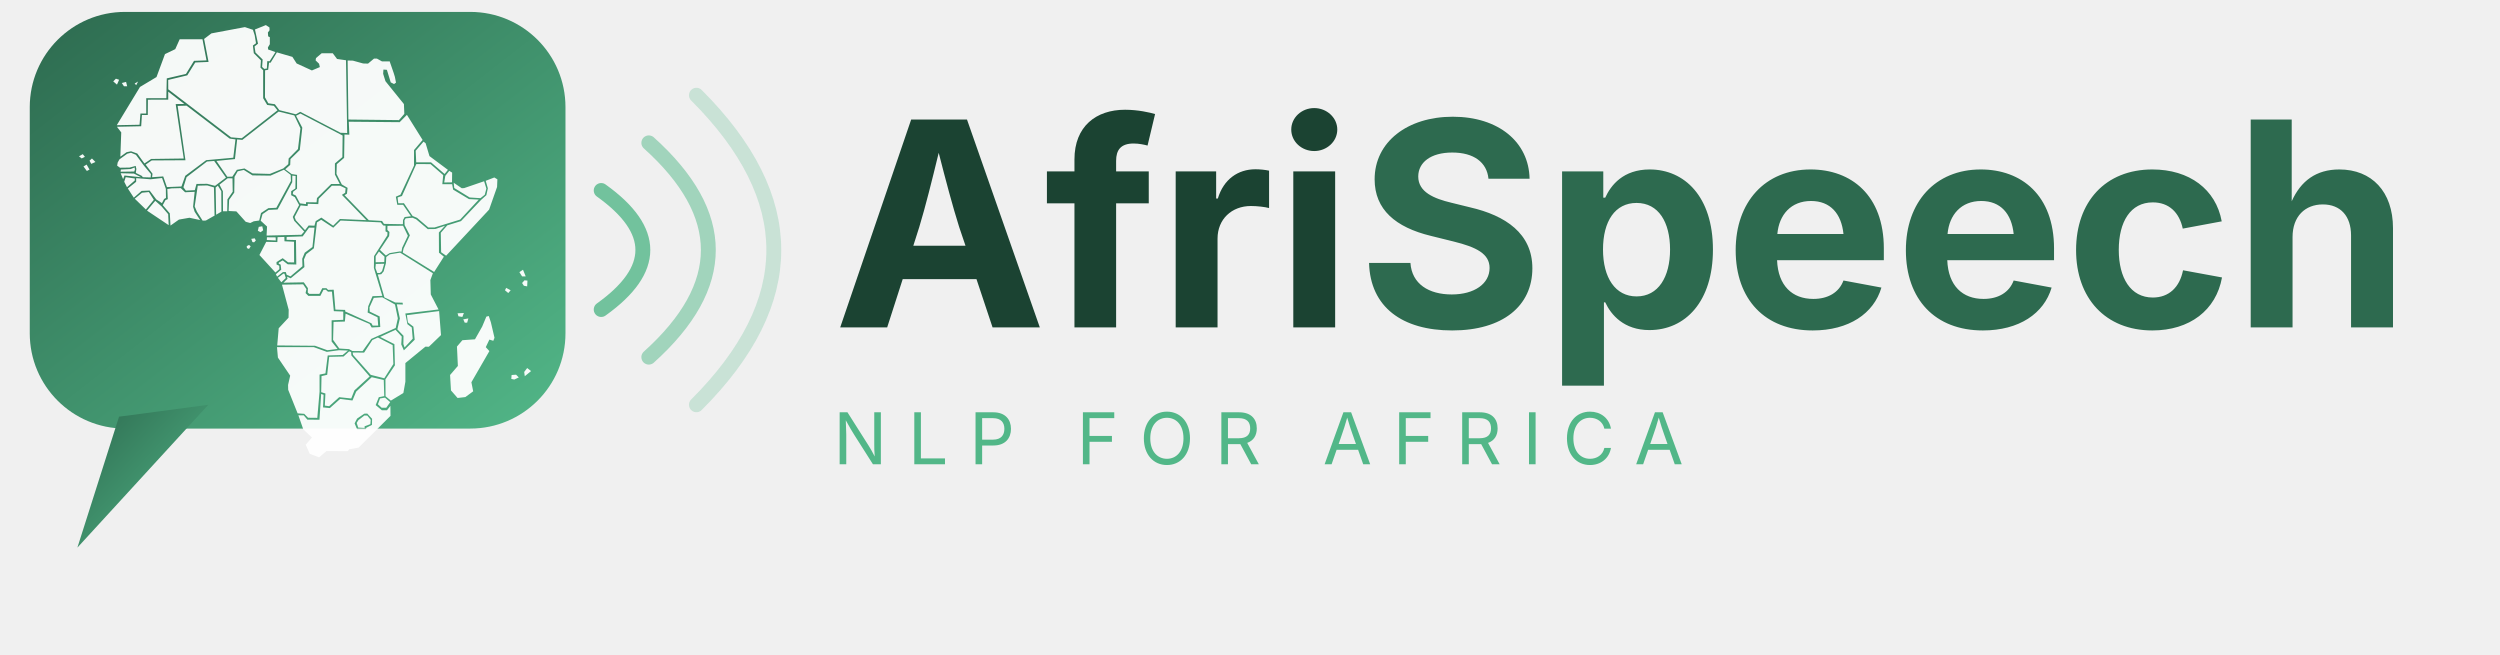
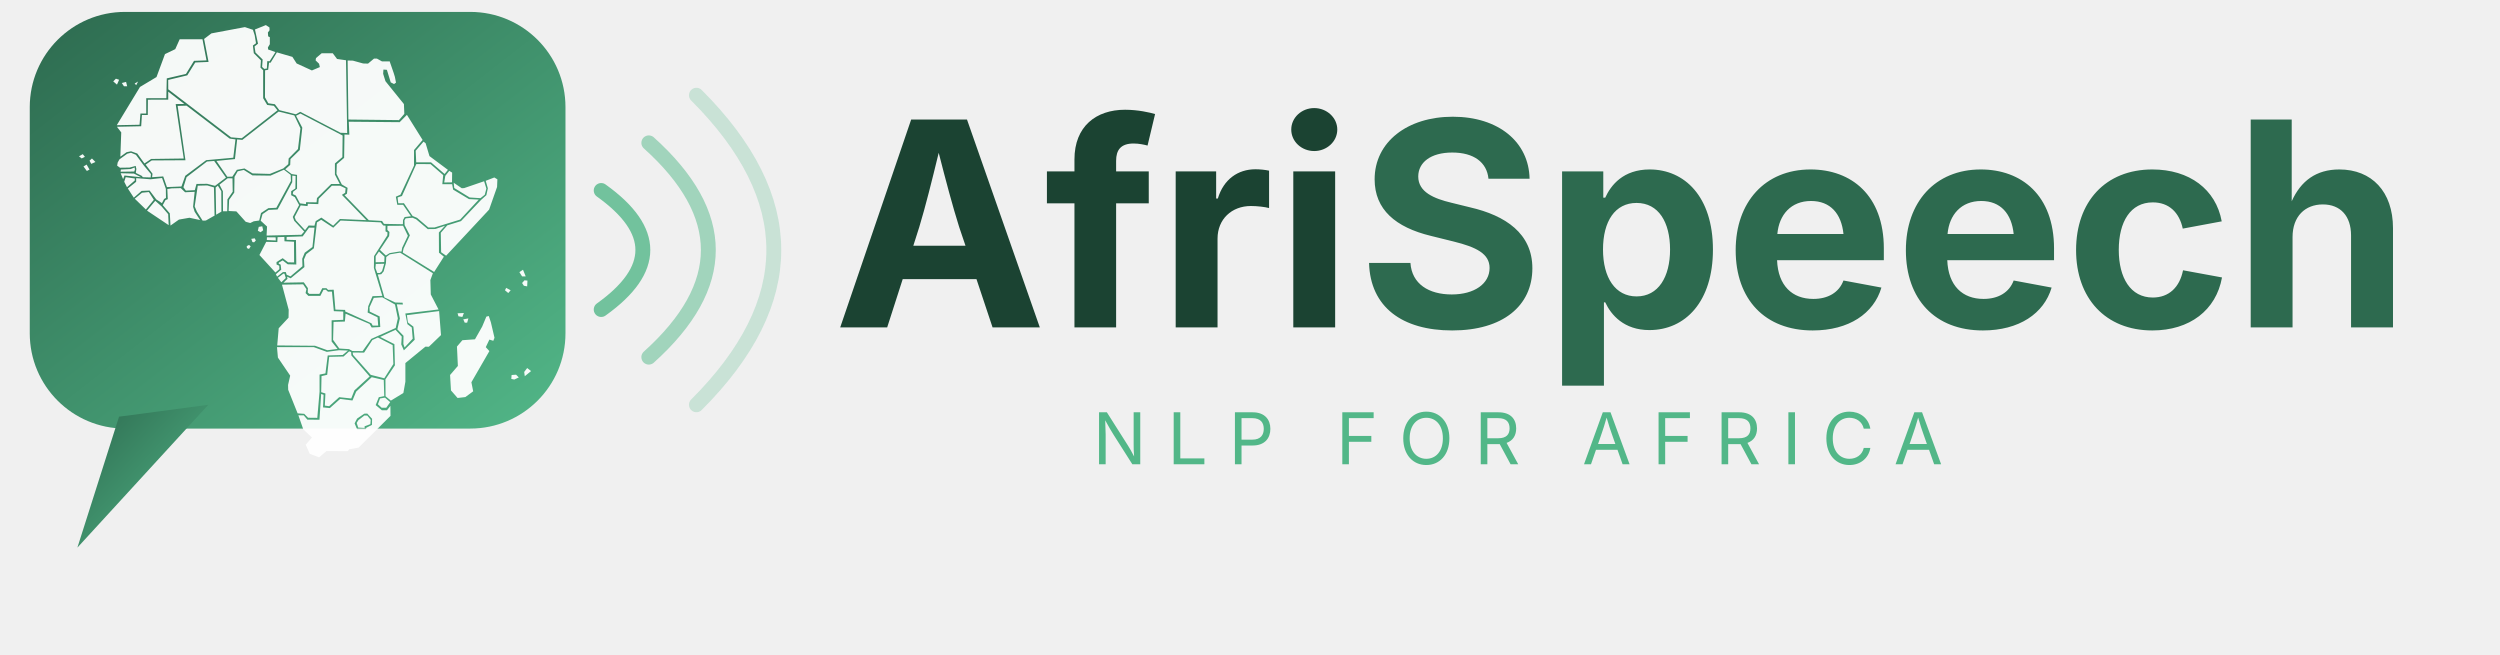
<svg xmlns="http://www.w3.org/2000/svg" viewBox="0 0 420 110">
  <defs>
    <linearGradient id="g" x1="0%" y1="0%" x2="100%" y2="100%">
      <stop offset="0%" stop-color="#2D6A4F" />
      <stop offset="100%" stop-color="#52B788" />
    </linearGradient>
  </defs>
  <g transform="translate(5,2)">
    <rect x="0" y="0" width="90" height="70" rx="16" fill="url(#g)" />
    <polygon points="15,68 8,90 30,66" fill="url(#g)" />
    <path d="M214.362,246.258l-1.687-0.567l-7.03,1.321l-1.532,1.163l0.936,4.833l-2.794,0.113l-1.681,2.704    l-4.003,0.961l0.012,1.968l13.185,10.084l2.249,0.192l7.497-5.861l-0.75-0.945l-1.409-0.189l-0.843-1.417v-5.86l-0.563-0.567    l0.095-1.513l-1.499-1.512l-0.186-1.607l0.655-0.472l-0.282-1.702L214.362,246.258L214.362,246.258z M203.769,248.241h-4.782l-0.934,2.079l-2.158,1.041l-1.779,4.82l-3.469,2.079l-4.873,8.031l4.781-0.095    l0.188-2.361h1.216v-3.215h4.218l0.095-4.157l4.033-0.944l1.689-2.742l2.624-0.096L203.769,248.241L203.769,248.241z M185.807,266.623l0.903,1.179l-0.187,5.103l1.313-0.943l0.935-0.191l1.312,0.473l1.499,2.08    l1.408-0.943l6.843-0.097l-1.69-11.435l1.814-0.009l-3.378-2.588l0.003,1.681l-4.276,0.005l-0.021,3.21l-1.23-0.005l-0.156,2.369    L185.807,266.623L185.807,266.623z M187.968,272.28l-1.631,1.185l-0.373,0.662l-0.115,0.663l0.6,0.431l2.003-0.029l1.288-0.348l0.146,0.634    l-0.116,0.836l1.229,0.605l0.257,0.29l1.631,0.058l0.057-0.721l-1.49-1.79l-1.66-2.249l-1.031-0.431L187.968,272.28    L187.968,272.28z M186.631,275.601l-0.055,0.46l2.866-0.042l0.145-0.425l-0.061-0.432l-0.825,0.334L186.631,275.601    L186.631,275.601z M186.589,276.38l0.514,1.247l0.286-0.77l3.482,0.364l-1.508-0.774L186.589,276.38L186.589,276.38z M187.338,278.166l0.58,1.146l1.627-1.401l0.017-0.43l-1.917-0.278L187.338,278.166L187.338,278.166z M188.092,279.577l1.259,1.938l1.639-1.423l1.681-0.076l1.399,1.859l1.188,0.783l0.448-0.87l0.397-0.223    l-0.029-1.914l-0.791-2.269l-2.426,0.269l-3.001-0.24l-0.017,0.771L188.092,279.577L188.092,279.577z M189.546,281.727l2.339,2.263l1.668-2.027l-1.043-1.636l-1.438,0.146L189.546,281.727    L189.546,281.727z M192.128,284.237l4.545,3.04l-0.107-2.303l-1.375-1.619l-1.34-1.188L192.128,284.237L192.128,284.237z M197.055,287.367l1.771-1.253l2.203-0.386l2.248,0.484l-1.147-1.736l-0.335-1.06l0.335-3.136l-2.008,0.095    l-0.91-0.87l-1.913,0.052l-0.91,0.143l0.096,2.121l-0.481,0.196l-0.575,1.06l1.483,1.736L197.055,287.367L197.055,287.367z M191.835,274.566l1.274-0.874l7.087-0.042l-1.64-11.407l1.872-0.054l9.054,6.913l1.217,0.174l-0.459,3.843    l-5.692,0.517l-4.393,3.281l-0.799,2.244l-3.051,0.128l-0.778-2.24l-2.339,0.165l0.09-0.733L191.835,274.566L191.835,274.566z M204.722,273.92l1.506-0.12l2.472,3.496l-2.293,1.731l-1.66-0.428l-2.231,0.029l-0.36,1.31l-1.872,0.091    l-0.514-0.701l0.663-2.128L204.722,273.92L204.722,273.92z M208.986,277.118l1.056-0.025l0.953-1.43l1.597-0.285l1.701,1.038l3.631,0.104l2.808-1.143l1.055-0.908    l0.079-1.193l1.958-1.976l0.518-4.362l-1.288-2.7l-3.296-0.804l-7.625,5.948l-1.08-0.104l-0.464,4.129l-3.891,0.39    L208.986,277.118L208.986,277.118z M202.135,283.35l0.463,1.09l1.208,1.897l0.671-0.025l1.83-1.039l-0.129-5.919l-1.416-0.414l-1.982,0.054    L202.135,283.35L202.135,283.35z M206.638,285.09l1.109-0.65l-0.025-4.287l-0.721-1.168l-0.463,0.39L206.638,285.09L206.638,285.09z M208.082,284.362h0.877l0.05-2.493l1.11-1.612l-0.049-2.804l-1.006-0.024l-1.726,1.35l0.719,1.375    L208.082,284.362L208.082,284.362z M209.267,284.312l1.622,0.079l1.959,2.183l0.952,0.259l0.745-0.363l1.135-0.158l0.384-1.582l1.545-1.014    l1.672-0.08l3.063-5.638l-0.049-1.271l-1.416-1.09l-2.832,1.247l-3.787-0.053l-1.805-1.144l-1.288,0.286l-0.67,1.168l-0.05,3.297    l-1.081,1.533L209.267,284.312L209.267,284.312z M214.79,246.192l2.289-0.923l0.753,0.489l0.028,0.596l-0.351,0.459l0.053,0.816l0.353,0.191v1.464    l-0.406,0.68l0.053,0.435l1.535,0.543l-1.237,1.925l-0.485-0.028l-0.082,1.549l-0.538,0.083l-0.459-0.406l0.107-1.574    l-1.506-1.466l-0.191-1.275l0.728-0.572L214.79,246.192L214.79,246.192z M216.918,254.764l0.645-0.107l0.191-1.491h0.323l1.319-2.17l3.258,0.948l0.891,1.384l3.204,1.466    l1.667-0.705l-0.161-0.704l-0.728-0.704l0.081-0.489l1.185-1.002h2.343l0.892,1.192l1.883,0.274l0.244,15.278l-1.399-0.054    l-8.452-4.398l-0.916,0.519l-3.474-0.871l-0.942-1.246l-1.376-0.192l-0.7-1.246L216.918,254.764L216.918,254.764z M234.253,252.706l1.106,0.029l2.154,0.596l1.021,0.029l1.265-1.06h0.595l1.076,0.596h1.362l0.243-0.017    l0.86,2.477l0.244,0.798l0.229,1.197l-0.406,0.297l-0.699-0.351l-0.808-2.635l-0.727-0.054l-0.055,0.895l0.483,1.548l3.878,4.805    l0.084,2.063l-1.13,1.304l-10.613-0.12L234.253,252.706L234.253,252.706z M222.191,274.632l0.054-1.222l1.963-1.909l0.525-4.688l-1.309-2.501l0.916-0.468l8.859,4.618l-0.054,4.531    l-1.562,1.33v2.336l1.021,1.979h-1.804l-2.988,2.958l-0.079,0.895l-2.206-0.029l-0.028,0.404l-1.26-0.165l-0.861-1.628    l-0.646-0.318l0.083-0.498l0.812-0.622v-2.907l-1.123-0.174l-1.353-1.006L222.191,274.632L222.191,274.632L222.191,274.632z M233.517,273.155l0.074-4.901l1.02,0.029l-0.117-2.721l10.681,0.095l1.526-1.541l3.297,5.272l-1.806,2.129    v3.251l-2.839,6.109l-0.977,0.431l0.31,1.702h1.217l1.652,2.399l-1.325,0.169l-0.34,0.616l-0.033,0.892l-3.974-0.072l-0.405-0.617    l-2.778-0.157l-5.099-5.251l0.509-0.307l0.135-1.233l-1.219-0.721l-1.115-2.2l0.063-2.046L233.517,273.155L233.517,273.155z M215.994,286.346l1.333,1.225l-0.095,1.897l7.31-0.169l0.596-0.671l-2.095-2.259l-0.31-0.815    l1.333-2.497l-0.906-1.656l-0.762-0.411v-0.84l0.882-0.576l0.049-2.618l-0.698-0.078l-0.013,1.375l-3.073,5.737l-1.878,0.094    l-1.288,0.886L215.994,286.346L215.994,286.346z M248.653,274.094l-0.104-2.439l1.639-1.914l0.442,0.339l0.809,2.702l3.872,2.886l-0.702,0.867    l-2.837-2.44H248.653L248.653,274.094z M254.766,276.927l-0.233,1.392l1.638-0.026l0.026-2.046l-0.603-0.368L254.766,276.927L254.766,276.927z M245.663,281.159l3.014-6.709l2.992,0.017l2.655,2.306l-0.188,1.902h2.061l0.21,1.143l3.327,1.993    l2.054,0.103l-3.905,4.196l-5.358,1.652h-1.33l-2.368-2.021l-0.936-0.394l-1.814-2.671l-1.194,0.016l-0.14-1.225L245.663,281.159    L245.663,281.159z M256.529,278.376l1.69,1.151l0.499-0.025l4.195-1.441l0.475,1.538l-0.333,1.294l-0.907,0.722    l-2.266-0.146l-3.239-1.991L256.529,278.376L256.529,278.376z M263.25,277.967l1.808-0.696l0.643,0.386l-0.068,1.607l-1.671,4.754l-9.026,9.676l-1.049-0.722    l-0.072-4.083l1.359-1.561l2.881-0.891l4.229-4.464l1.103-0.987l0.312-1.44L263.25,277.967L263.25,277.967z M223.379,286.25l1.929,2.087l0.763-0.986l1.211,0.05l0.264-0.961l1.19-0.745l2.477,1.707    l1.428-1.417l5.544,0.244l-5.141-5.309l0.688-0.43l0.097-0.936l-1.168-0.551h-1.717l-2.76,2.737l-0.095,1.125l-2.189-0.07    l-0.07,0.481l-1.428-0.145l-1.288,2.448L223.379,286.25L223.379,286.25z M213.063,291.676l0.476-0.241l0.357,0.291l-0.357,0.55l-0.431-0.171L213.063,291.676L213.063,291.676z M214.019,290.162l0.716-0.118l0.24,0.456l-0.356,0.385l-0.356-0.049L214.019,290.162L214.019,290.162z M215.589,287.641l-0.191,0.817l0.572,0.31l0.545-0.41l-0.19-0.841L215.589,287.641L215.589,287.641z M219.542,289.803l-0.05,1.032l-2.334-0.051l-1.429,2.764l3.358,3.675l0.832-0.696l-0.025-0.722    l-0.572-0.264v-0.505l1.288-0.817l1.142,0.867l1.263,0.023l-0.023-4.344l-2.001-0.096l-0.025-0.912L219.542,289.803    L219.542,289.803z M217.305,289.828l-0.023,0.575l1.879,0.096l-0.024-0.65L217.305,289.828L217.305,289.828z M221.45,289.758l-0.025,0.602l1.979,0.048l0.071,5.141l-1.809-0.048l-1.048-0.818l-0.812,0.457    l-0.035,0.229l0.417,0.201l0.12,1.057l-1.118,0.961l0.24,0.503l1.239-0.959h0.597l0.188,0.575l0.787,0.336l2.525-2.136    l-0.05-1.563l0.526-1.271l1.62-1.201l0.432-4.063l-1.148,0.004l-1.334,1.827L221.45,289.758L221.45,289.758z M219.609,298.337l0.72,0.934l0.932-0.881l-0.273-0.915l-0.233-0.016L219.609,298.337L219.609,298.337z M220.779,299.363l4.27-0.076l0.863,1.231l-0.032,0.906l0.319,0.291h2.117l0.609-1.197h0.866l0.352,0.355    l1.188-0.032l0.353,4.175l2.052,0.066v0.322l5.519,2.49l0.259,0.484h1.153l-0.129-1.747l-2.086-1.003l0.129-1.325l0.897-2.104    l2.056-0.066l-1.767-5.857l0.032-2.489l2.792-4.366l0.032-0.613l-0.418-0.227l0.017-1.184l-0.508-0.047l-0.512-0.654l-8.426-0.381    l-1.545,1.504l-2.529-1.666l-0.89,0.547l-0.646,5.438l-1.599,1.235l-0.479,1.094l0.087,1.619l-2.881,2.357l-0.766-0.349    l0.104,0.451L220.779,299.363L220.779,299.363z M240.833,292.815l1.163,1.075l-0.05,1.145l-1.805,0.039v-1.268L240.833,292.815L240.833,292.815z M240.167,295.428l1.766-0.037l-0.458,1.549l-0.448,0.389h-0.546l-0.39-1.047L240.167,295.428    L240.167,295.428z M241.03,292.479l1.256,1.176l0.786-0.5l2.127-0.348l0.364,0.037l0.137-0.809l1.203-2.526l-1.013-2.103    l-3.272,0.021l-0.022,0.866l0.438,0.422l-0.066,0.865L241.03,292.479L241.03,292.479z M246.217,287.273l1.104,2.149l-1.322,2.771l-0.172,0.84l6.593,4.08l2.046-3.213l-1.034-0.842l-0.02-4.233    l1.293-1.417l-2.064,0.686l-1.562,0.021l-2.44-2.062l-0.771-0.332l-1.428,0.132l-0.253,0.422L246.217,287.273L246.217,287.273z M246.111,305.868l7.231-0.885l-1.628-3.146l-0.087-3.016l0.527-1.441l-6.88-4.325l-2.158,0.357    l-0.75,0.555l-0.063,1.264l-0.484,1.75l-0.508,0.604l-0.724,0.064l1.389,4.81l2.264,1.063l1.56,0.047L246.111,305.868    L246.111,305.868z M231.199,311.371l1.313,1.821l2.033,0.126l0.717,0.396l2.129,0.024l1.835-2.573l5.123-2.294l0.448-2.019    l-0.596-2.897l-2.674-1.523l-1.783,0.123l-0.894,1.974l0.027,0.898l2.102,1.022l0.127,2.225l-1.812,0.099l-0.445-0.751    l-5.027-2.145l-0.148,1.648l-2.375,0.075L231.199,311.371L231.199,311.371z M220.464,299.777l1.412,5.272l-0.032,1.666l-2.066,2.219l-0.312,3.607l7.949,0.07l2.584,0.937l2.133-0.276    l-1.242-1.558l0.002-4.449l2.444-0.103v-1.735l-1.982-0.083l-0.397-4.109l-0.836,0.012l-0.451-0.405l-0.494,0.024l-0.653,1.269    h-2.518l-0.584-0.59l0.174-0.831l-0.686-1.006L220.464,299.777L220.464,299.777z M244.698,309.175l1.289,1.346l-0.026,1.724l0.248,0.725l1.71-1.846l-0.198-2.35l-0.913-0.699l-0.816-4.121    l-1.413-0.051l0.643,2.971L244.698,309.175L244.698,309.175z M242.219,323.209l1.112,0.921l2.625-1.597l0.424-2.374v-3.918l4.208-3.446l0.722,0.024l2.549-2.448    l-0.396-5.044l-6.763,0.854l0.202,1.523l1.164,0.898l0.271,2.747l-2.276,2.225l-0.547-1.247l0.099-1.649l-1.312-1.424    l-3.222,1.499l2.997,1.524l0.102,4.444l-1.984,2.946L242.219,323.209L242.219,323.209z M235.385,314.518l3.713,4.194l2.849,0.726l1.909-2.993l-0.148-3.969l-3.098-1.6l-1.164,0.527    l-1.734,2.646l-2.4-0.023L235.385,314.518L235.385,314.518z M223.748,326.802l1.388,0.1l0.815,0.825l1.93,0.021l0.477-5.49v-3.596l1.236-0.247l0.472-3.77l3.146-0.1    l1.113-0.923l-1.884-0.075l-2.549,0.349l-2.749-1h-7.726l0.197,2.197l2.576,3.794l-0.446,1.946l0.024,1.022L223.748,326.802    L223.748,326.802z M228.7,322.359l0.888,0.272l-0.123,2.546l0.914,0.126l2.104-1.897l2.526,0.273l0.67-1.699l3.196-2.919    l-3.838-4.419l-0.049-0.726l-0.424-0.124l-1.163,1.073l-3.022,0.074l-0.42,3.769l-1.188,0.274L228.7,322.359L228.7,322.359z M242.095,323.505l-1.038,0.175l-0.448,1.221l0.794,0.726h0.964l0.817-1.173L242.095,323.505    L242.095,323.505z M236.522,328.223l1.263-0.974l0.596,0.026l0.721,0.897l-0.073,0.897l-1.213,0.449v0.348l-1.339-0.074    l-0.321-0.977L236.522,328.223L236.522,328.223z M239.315,319.212l-3.268,3.022l-0.779,1.867l-2.592-0.321l-2.156,1.917l-1.433-0.141l0.115-2.652    l-0.509-0.177l-0.355,5.422l-2.543-0.025l-0.764-0.902l-1.123-0.012l1.023,2.936l1.825,1.726l-1.304,1.52l0.844,1.905l1.955,0.744    l1.558-1.324l4.457,0.026l0.318-0.4l1.979-0.349l6.694-6.664l-0.023-2.1l-0.717,0.928h-1.073l-1.303-1.093l0.661-1.65l1.14-0.232    l-0.104-3.387L239.315,319.212L239.315,319.212z M237.749,326.873l0.623-0.026l1.016,1.103l-0.028,1.276l-1.188,0.6l-0.074,0.425    l-1.814,0.02l-0.567-1.368l0.52-1L237.749,326.873L237.749,326.873z M271.958,317.289l-0.627,0.824l0.123,0.891l1.324-1.079L271.958,317.289L271.958,317.289z M269.627,318.688l-0.941,0.063l-0.062,0.822l0.629,0.13l0.943-0.443L269.627,318.688L269.627,318.688z M263.385,306.491l-0.879,2.095l-1.512,2.669l-2.646,0.189l-1.136,1.334l0.19,4.066l-1.638,1.907    l0.19,3.237l1.386,1.587l1.639-0.191l1.639-1.208l-0.375-1.904l3.779-6.545l-0.758-0.825l0.758-1.587l0.82,0.253l0.252-0.634    l-0.758-3.238l-0.442-1.333L263.385,306.491L263.385,306.491z M257.338,305.793l0.19,0.632l0.82,0.131l0.312-0.827L257.338,305.793L257.338,305.793z M258.534,307.062l0.313,0.702h0.506l0.254-0.892L258.534,307.062L258.534,307.062z M267.546,300.453l-0.25,0.508l0.688,0.574l0.506-0.574L267.546,300.453L267.546,300.453z M271.078,296.641l-0.758,0.509l0.568,0.892h0.758L271.078,296.641L271.078,296.641z M271.391,298.866l-0.503,0.57l0.376,0.574l0.691,0.128l0.062-1.21L271.391,298.866L271.391,298.866z M190.245,257.125l-0.725,0.418l0.335,0.34L190.245,257.125L190.245,257.125z M187.727,257.202l-0.897,0.229l0.446,0.679h0.676L187.727,257.202L187.727,257.202z M185.592,256.525l-0.563,0.567l0.787,0.68l0.447-1.02L185.592,256.525L185.592,256.525z M178.629,272.371l-0.787,0.452l0.564,0.451l0.674-0.339L178.629,272.371L178.629,272.371z M180.562,273.281l-0.514,0.456l0.365,0.675l0.877-0.393L180.562,273.281L180.562,273.281z M179.44,274.561l-0.658,0.395l0.708,0.95l0.558-0.295L179.44,274.561L179.44,274.561z " fill="white" opacity="0.95" transform="translate(-134,-194) scale(0.8)" />
    <path d="M96 30 Q110 40 96 50" fill="none" stroke="#52B788" stroke-width="2.5" stroke-linecap="round" opacity="0.8" />
    <path d="M104 22 Q124 40 104 58" fill="none" stroke="#52B788" stroke-width="2.5" stroke-linecap="round" opacity="0.5" />
    <path d="M112 14 Q138 40 112 66" fill="none" stroke="#52B788" stroke-width="2.5" stroke-linecap="round" opacity="0.25" />
  </g>
  <text x="140" y="55" font-family="system-ui,-apple-system,'Segoe UI',sans-serif" font-weight="700" font-size="48" fill="#1B4332">Afri</text>
  <text x="228" y="55" font-family="system-ui,-apple-system,'Segoe UI',sans-serif" font-weight="700" font-size="48" fill="#2D6A4F">Speech</text>
-   <text x="140" y="78" font-family="system-ui,-apple-system,'Segoe UI',sans-serif" font-weight="400" font-size="12" fill="#52B788" letter-spacing="3.5">NLP FOR AFRICA</text>
+   <text x="255" y="78" font-family="system-ui,-apple-system,'Segoe UI',sans-serif" font-weight="400" font-size="12" fill="#52B788" letter-spacing="3.5" text-anchor="middle">NLP FOR AFRICA</text>
</svg>
